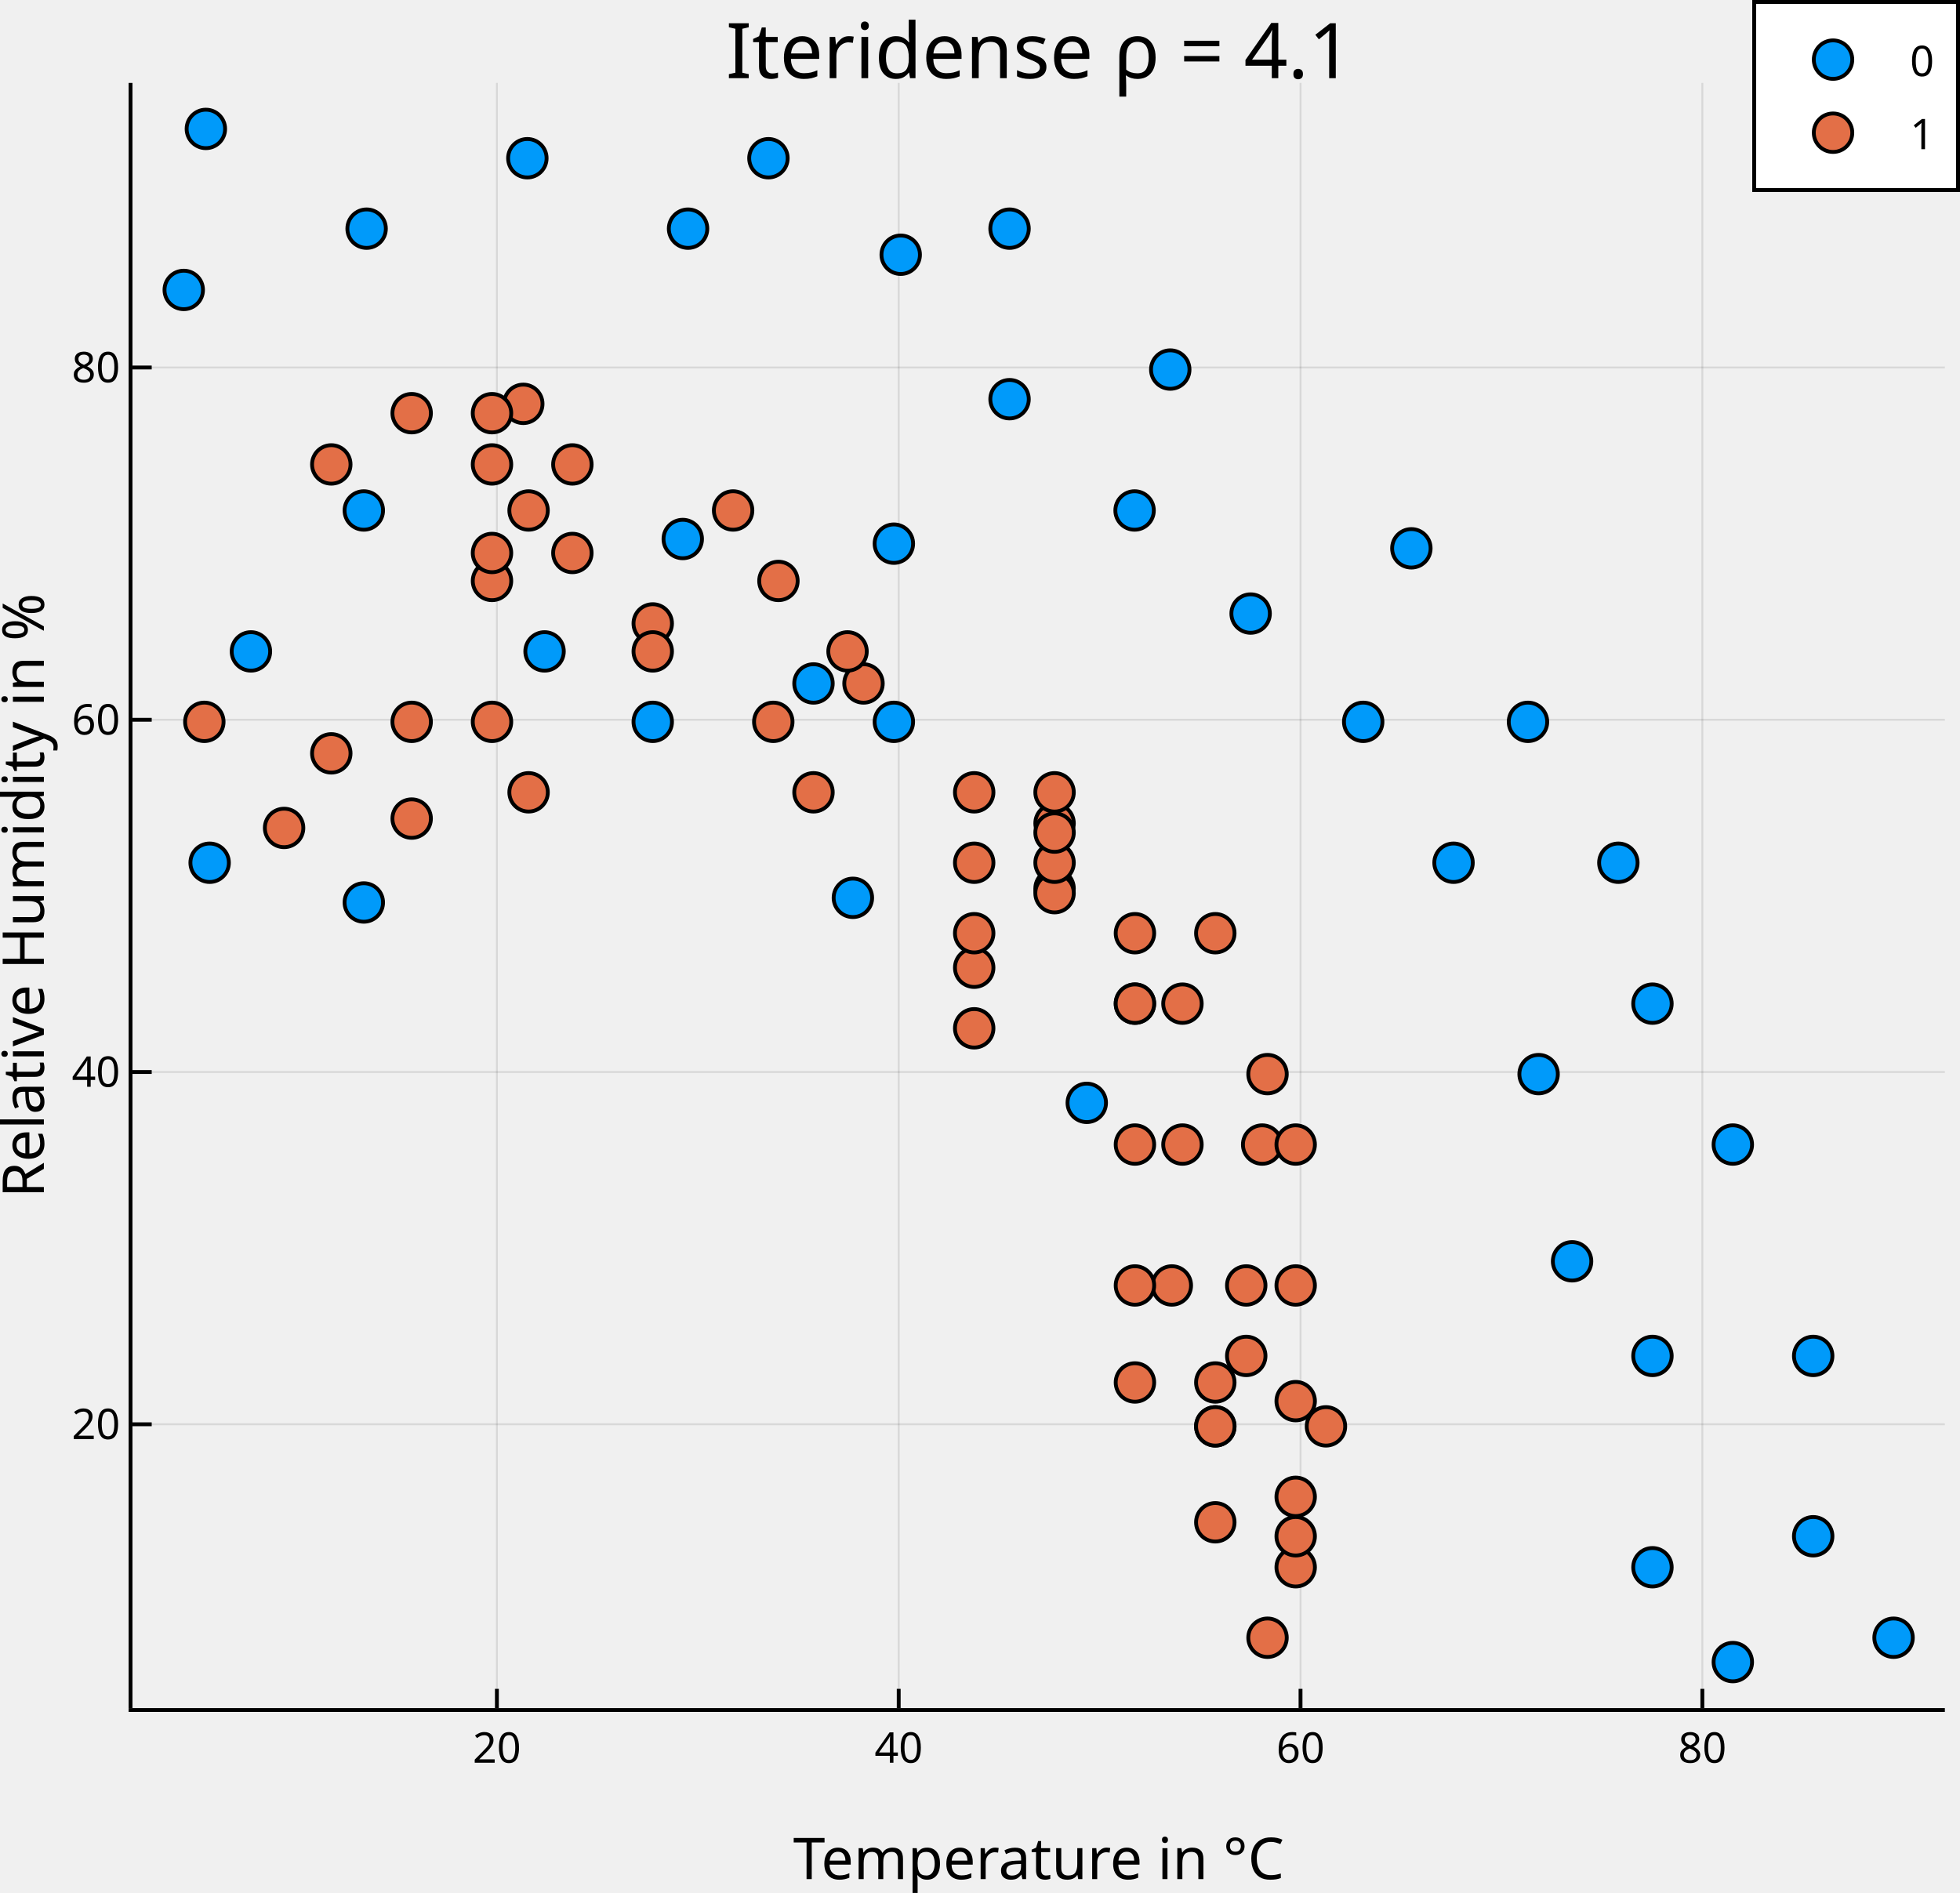
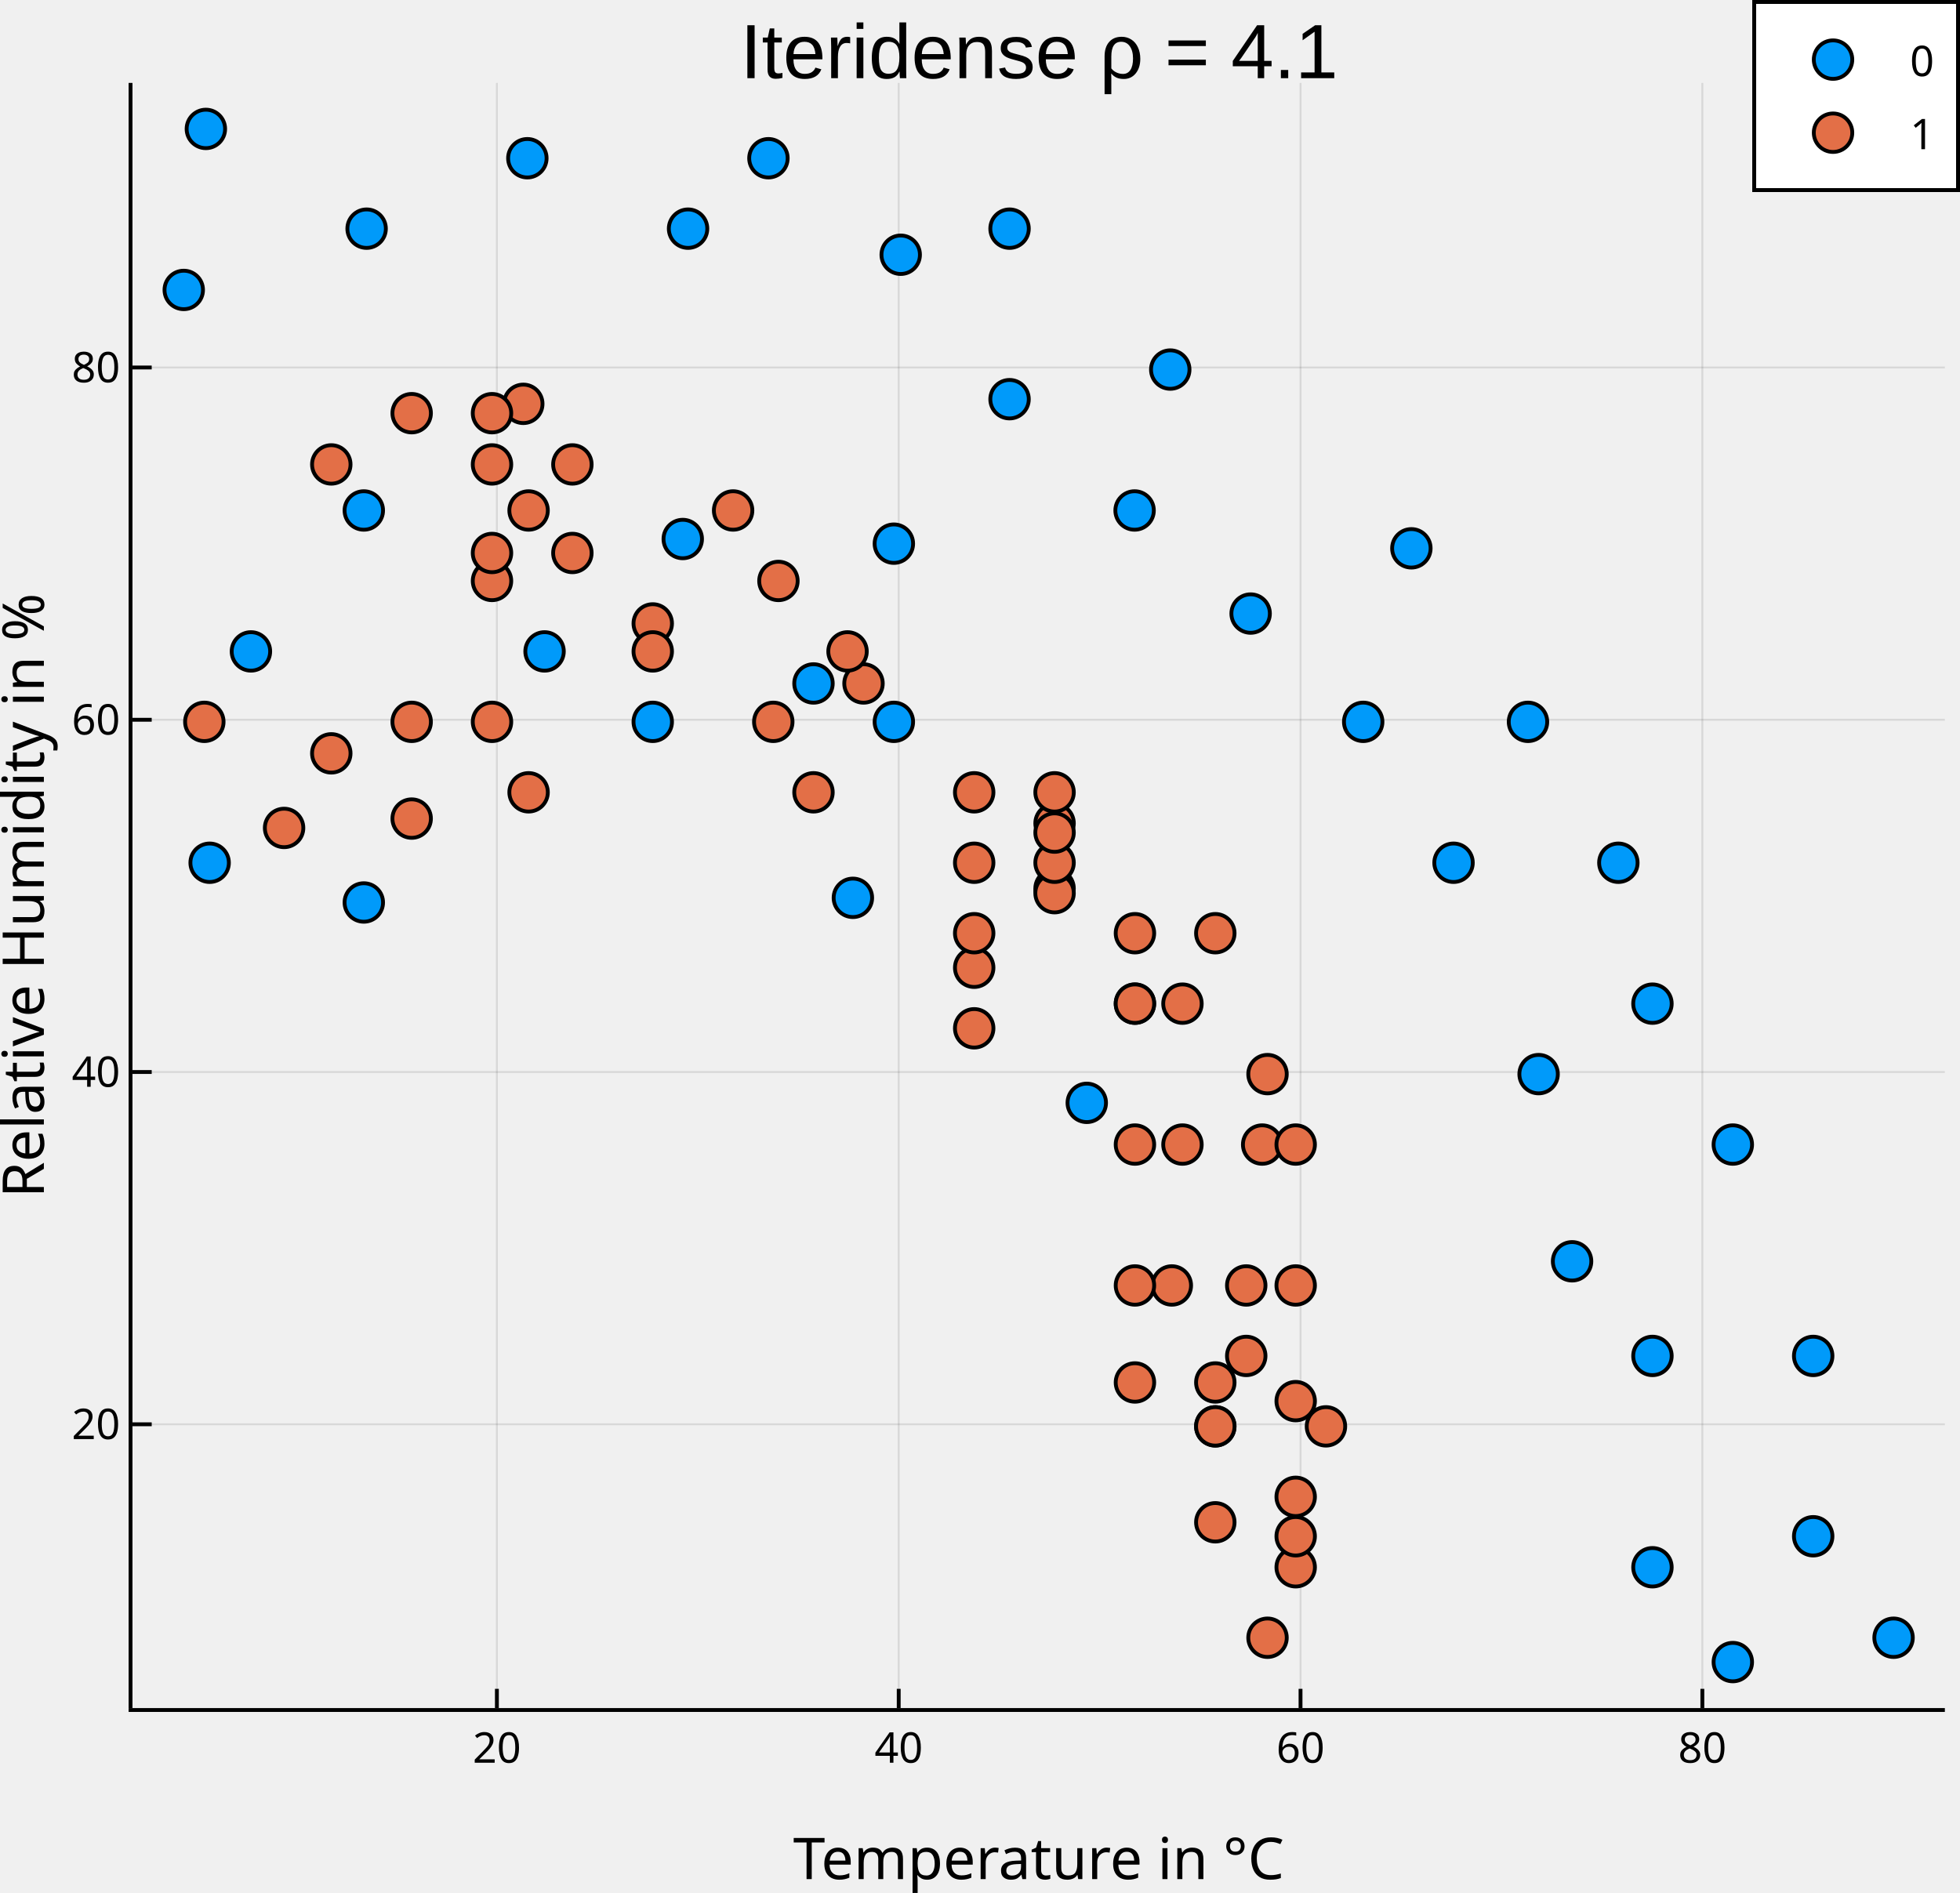
<svg xmlns="http://www.w3.org/2000/svg" class="main-svg" width="509.437" height="492.108" version="1.1" id="svg193">
  <defs id="defs-dcbcf0">
    <g class="clips" id="g5">
      <clipPath id="clipdcbcf0xyplot" class="plotclip">
        <rect width="471.07" height="422.489" id="rect2" x="0" y="0" />
      </clipPath>
      <clipPath class="axesclip" id="clipdcbcf0x">
        <rect x="36.993" y="0" width="471.07" height="512" id="rect3" />
      </clipPath>
      <clipPath class="axesclip" id="clipdcbcf0y">
        <rect x="0" y="41.555" width="512" height="422.489" id="rect4" />
      </clipPath>
      <clipPath class="axesclip" id="clipdcbcf0xy">
        <rect x="36.993" y="41.555" width="471.07" height="422.489" id="rect5" />
      </clipPath>
    </g>
    <g class="gradients" id="g6" />
    <g class="patterns" id="g7" />
  </defs>
  <g class="bglayer" id="g8" transform="translate(-2.563288,-20)" />
  <g class="layer-below" id="g11" transform="translate(-2.563288,-20)">
    <g class="imagelayer" id="g9" />
    <g class="shapelayer" id="g10" />
  </g>
  <g class="cartesianlayer" id="g158" transform="translate(-2.563288,-20)">
    <g class="subplot xy" id="g157">
      <g class="layer-subplot" id="g14">
        <g class="shapelayer" id="g12" />
        <g class="imagelayer" id="g13" />
      </g>
      <g class="gridlayer" id="g22">
        <g class="x" id="g17">
          <path class="xgrid crisp" transform="translate(131.7126)" d="M 0,41.555 V 464.043" style="stroke:#000000;stroke-width:0.5px;stroke-opacity:0.1" id="path14" />
          <path class="xgrid crisp" transform="translate(236.1526)" d="M 0,41.555 V 464.043" style="stroke:#000000;stroke-width:0.5px;stroke-opacity:0.1" id="path15" />
          <path class="xgrid crisp" transform="translate(340.5926)" d="M 0,41.555 V 464.043" style="stroke:#000000;stroke-width:0.5px;stroke-opacity:0.1" id="path16" />
          <path class="xgrid crisp" transform="translate(445.0326)" d="M 0,41.555 V 464.043" style="stroke:#000000;stroke-width:0.5px;stroke-opacity:0.1" id="path17" />
        </g>
        <g class="y" id="g21">
          <path class="ygrid crisp" transform="translate(0,390.2648)" d="M 36.993,0 H 508.063" style="stroke:#000000;stroke-width:0.5px;stroke-opacity:0.1" id="path18" />
          <path class="ygrid crisp" transform="translate(0,298.6848)" d="M 36.993,0 H 508.063" style="stroke:#000000;stroke-width:0.5px;stroke-opacity:0.1" id="path19" />
          <path class="ygrid crisp" transform="translate(0,207.1148)" d="M 36.993,0 H 508.063" style="stroke:#000000;stroke-width:0.5px;stroke-opacity:0.1" id="path20" />
          <path class="ygrid crisp" transform="translate(0,115.5348)" d="M 36.993,0 H 508.063" style="stroke:#000000;stroke-width:0.5px;stroke-opacity:0.1" id="path21" />
        </g>
      </g>
      <g class="zerolinelayer" id="g23" />
      <path class="xlines-below" id="path23" d="" />
      <path class="ylines-below" id="path24" d="" />
      <g class="overlines-below" id="g24" />
      <g class="xaxislayer-below" id="g25" />
      <g class="yaxislayer-below" id="g26" />
      <g class="overaxes-below" id="g27" />
      <g class="plot" transform="translate(36.99256,41.55478)" clip-path="url(#clipdcbcf0xyplot)" id="g138">
        <g class="scatterlayer mlayer" id="g137">
          <g class="trace scatter trace84e68e" style="opacity:1;stroke-miterlimit:2" id="g70">
            <g class="fills" id="g28" />
            <g class="errorbars" id="g29" />
            <g class="lines" id="g30" />
            <g class="points" id="g68">
              <path class="point" transform="translate(107.11,147.79)" d="M 5,0 A 5,5 0 1 1 0,-5 5,5 0 0 1 5,0 Z" style="opacity:1;fill:#009afa;fill-opacity:1;stroke:#000000;stroke-width:1px;stroke-opacity:1" id="path30" />
              <path class="point" transform="translate(135.23,166.1)" d="M 5,0 A 5,5 0 1 1 0,-5 5,5 0 0 1 5,0 Z" style="opacity:1;fill:#009afa;fill-opacity:1;stroke:#000000;stroke-width:1px;stroke-opacity:1" id="path31" />
              <path class="point" transform="translate(187.25,211.85)" d="M 5,0 A 5,5 0 1 1 0,-5 5,5 0 0 1 5,0 Z" style="opacity:1;fill:#009afa;fill-opacity:1;stroke:#000000;stroke-width:1px;stroke-opacity:1" id="path32" />
              <path class="point" transform="translate(248.04,265.15)" d="M 5,0 A 5,5 0 1 1 0,-5 5,5 0 0 1 5,0 Z" style="opacity:1;fill:#009afa;fill-opacity:1;stroke:#000000;stroke-width:1px;stroke-opacity:1" id="path33" />
              <path class="point" transform="translate(197.9,166.1)" d="M 5,0 A 5,5 0 1 1 0,-5 5,5 0 0 1 5,0 Z" style="opacity:1;fill:#009afa;fill-opacity:1;stroke:#000000;stroke-width:1px;stroke-opacity:1" id="path34" />
              <path class="point" transform="translate(197.9,119.78)" d="M 5,0 A 5,5 0 1 1 0,-5 5,5 0 0 1 5,0 Z" style="opacity:1;fill:#009afa;fill-opacity:1;stroke:#000000;stroke-width:1px;stroke-opacity:1" id="path35" />
              <path class="point" transform="translate(177.01,156.12)" d="M 5,0 A 5,5 0 1 1 0,-5 5,5 0 0 1 5,0 Z" style="opacity:1;fill:#009afa;fill-opacity:1;stroke:#000000;stroke-width:1px;stroke-opacity:1" id="path36" />
              <path class="point" transform="translate(143.03,118.57)" d="M 5,0 A 5,5 0 1 1 0,-5 5,5 0 0 1 5,0 Z" style="opacity:1;fill:#009afa;fill-opacity:1;stroke:#000000;stroke-width:1px;stroke-opacity:1" id="path37" />
              <path class="point" transform="translate(60.13,111.15)" d="M 5,0 A 5,5 0 1 1 0,-5 5,5 0 0 1 5,0 Z" style="opacity:1;fill:#009afa;fill-opacity:1;stroke:#000000;stroke-width:1px;stroke-opacity:1" id="path38" />
              <path class="point" transform="translate(30.79,147.79)" d="M 5,0 A 5,5 0 1 1 0,-5 5,5 0 0 1 5,0 Z" style="opacity:1;fill:#009afa;fill-opacity:1;stroke:#000000;stroke-width:1px;stroke-opacity:1" id="path39" />
              <path class="point" transform="translate(20.06,202.73)" d="M 5,0 A 5,5 0 1 1 0,-5 5,5 0 0 1 5,0 Z" style="opacity:1;fill:#009afa;fill-opacity:1;stroke:#000000;stroke-width:1px;stroke-opacity:1" id="path40" />
              <path class="point" transform="translate(60.13,213.06)" d="M 5,0 A 5,5 0 1 1 0,-5 5,5 0 0 1 5,0 Z" style="opacity:1;fill:#009afa;fill-opacity:1;stroke:#000000;stroke-width:1px;stroke-opacity:1" id="path41" />
              <path class="point" transform="translate(144.41,37.89)" d="M 5,0 A 5,5 0 1 1 0,-5 5,5 0 0 1 5,0 Z" style="opacity:1;fill:#009afa;fill-opacity:1;stroke:#000000;stroke-width:1px;stroke-opacity:1" id="path42" />
              <path class="point" transform="translate(199.68,44.67)" d="M 5,0 A 5,5 0 1 1 0,-5 5,5 0 0 1 5,0 Z" style="opacity:1;fill:#009afa;fill-opacity:1;stroke:#000000;stroke-width:1px;stroke-opacity:1" id="path43" />
              <path class="point" transform="translate(227.97,82.22)" d="M 5,0 A 5,5 0 1 1 0,-5 5,5 0 0 1 5,0 Z" style="opacity:1;fill:#009afa;fill-opacity:1;stroke:#000000;stroke-width:1px;stroke-opacity:1" id="path44" />
              <path class="point" transform="translate(260.47,111.15)" d="M 5,0 A 5,5 0 1 1 0,-5 5,5 0 0 1 5,0 Z" style="opacity:1;fill:#009afa;fill-opacity:1;stroke:#000000;stroke-width:1px;stroke-opacity:1" id="path45" />
              <path class="point" transform="translate(290.63,137.95)" d="M 5,0 A 5,5 0 1 1 0,-5 5,5 0 0 1 5,0 Z" style="opacity:1;fill:#009afa;fill-opacity:1;stroke:#000000;stroke-width:1px;stroke-opacity:1" id="path46" />
              <path class="point" transform="translate(319.89,166.1)" d="M 5,0 A 5,5 0 1 1 0,-5 5,5 0 0 1 5,0 Z" style="opacity:1;fill:#009afa;fill-opacity:1;stroke:#000000;stroke-width:1px;stroke-opacity:1" id="path47" />
              <path class="point" transform="translate(343.37,202.73)" d="M 5,0 A 5,5 0 1 1 0,-5 5,5 0 0 1 5,0 Z" style="opacity:1;fill:#009afa;fill-opacity:1;stroke:#000000;stroke-width:1px;stroke-opacity:1" id="path48" />
              <path class="point" transform="translate(365.48,257.68)" d="M 5,0 A 5,5 0 1 1 0,-5 5,5 0 0 1 5,0 Z" style="opacity:1;fill:#009afa;fill-opacity:1;stroke:#000000;stroke-width:1px;stroke-opacity:1" id="path49" />
              <path class="point" transform="translate(374.18,306.34)" d="M 5,0 A 5,5 0 1 1 0,-5 5,5 0 0 1 5,0 Z" style="opacity:1;fill:#009afa;fill-opacity:1;stroke:#000000;stroke-width:1px;stroke-opacity:1" id="path50" />
              <path class="point" transform="translate(395.07,330.94)" d="M 5,0 A 5,5 0 1 1 0,-5 5,5 0 0 1 5,0 Z" style="opacity:1;fill:#009afa;fill-opacity:1;stroke:#000000;stroke-width:1px;stroke-opacity:1" id="path51" />
              <path class="point" transform="translate(395.07,385.88)" d="M 5,0 A 5,5 0 1 1 0,-5 5,5 0 0 1 5,0 Z" style="opacity:1;fill:#009afa;fill-opacity:1;stroke:#000000;stroke-width:1px;stroke-opacity:1" id="path52" />
              <path class="point" transform="translate(415.96,410.53)" d="M 5,0 A 5,5 0 1 1 0,-5 5,5 0 0 1 5,0 Z" style="opacity:1;fill:#009afa;fill-opacity:1;stroke:#000000;stroke-width:1px;stroke-opacity:1" id="path53" />
              <path class="point" transform="translate(457.74,404.2)" d="M 5,0 A 5,5 0 1 1 0,-5 5,5 0 0 1 5,0 Z" style="opacity:1;fill:#009afa;fill-opacity:1;stroke:#000000;stroke-width:1px;stroke-opacity:1" id="path54" />
              <path class="point" transform="translate(436.85,377.82)" d="M 5,0 A 5,5 0 1 1 0,-5 5,5 0 0 1 5,0 Z" style="opacity:1;fill:#009afa;fill-opacity:1;stroke:#000000;stroke-width:1px;stroke-opacity:1" id="path55" />
              <path class="point" transform="translate(436.85,330.94)" d="M 5,0 A 5,5 0 1 1 0,-5 5,5 0 0 1 5,0 Z" style="opacity:1;fill:#009afa;fill-opacity:1;stroke:#000000;stroke-width:1px;stroke-opacity:1" id="path56" />
              <path class="point" transform="translate(415.96,275.99)" d="M 5,0 A 5,5 0 1 1 0,-5 5,5 0 0 1 5,0 Z" style="opacity:1;fill:#009afa;fill-opacity:1;stroke:#000000;stroke-width:1px;stroke-opacity:1" id="path57" />
              <path class="point" transform="translate(395.07,239.36)" d="M 5,0 A 5,5 0 1 1 0,-5 5,5 0 0 1 5,0 Z" style="opacity:1;fill:#009afa;fill-opacity:1;stroke:#000000;stroke-width:1px;stroke-opacity:1" id="path58" />
              <path class="point" transform="translate(386.21,202.73)" d="M 5,0 A 5,5 0 1 1 0,-5 5,5 0 0 1 5,0 Z" style="opacity:1;fill:#009afa;fill-opacity:1;stroke:#000000;stroke-width:1px;stroke-opacity:1" id="path59" />
              <path class="point" transform="translate(362.72,166.1)" d="M 5,0 A 5,5 0 1 1 0,-5 5,5 0 0 1 5,0 Z" style="opacity:1;fill:#009afa;fill-opacity:1;stroke:#000000;stroke-width:1px;stroke-opacity:1" id="path60" />
              <path class="point" transform="translate(332.41,120.99)" d="M 5,0 A 5,5 0 1 1 0,-5 5,5 0 0 1 5,0 Z" style="opacity:1;fill:#009afa;fill-opacity:1;stroke:#000000;stroke-width:1px;stroke-opacity:1" id="path61" />
              <path class="point" transform="translate(269.74,74.52)" d="M 5,0 A 5,5 0 1 1 0,-5 5,5 0 0 1 5,0 Z" style="opacity:1;fill:#009afa;fill-opacity:1;stroke:#000000;stroke-width:1px;stroke-opacity:1" id="path62" />
              <path class="point" transform="translate(227.97,37.89)" d="M 5,0 A 5,5 0 1 1 0,-5 5,5 0 0 1 5,0 Z" style="opacity:1;fill:#009afa;fill-opacity:1;stroke:#000000;stroke-width:1px;stroke-opacity:1" id="path63" />
              <path class="point" transform="translate(165.3,19.58)" d="M 5,0 A 5,5 0 1 1 0,-5 5,5 0 0 1 5,0 Z" style="opacity:1;fill:#009afa;fill-opacity:1;stroke:#000000;stroke-width:1px;stroke-opacity:1" id="path64" />
              <path class="point" transform="translate(102.64,19.58)" d="M 5,0 A 5,5 0 1 1 0,-5 5,5 0 0 1 5,0 Z" style="opacity:1;fill:#009afa;fill-opacity:1;stroke:#000000;stroke-width:1px;stroke-opacity:1" id="path65" />
              <path class="point" transform="translate(60.86,37.89)" d="M 5,0 A 5,5 0 1 1 0,-5 5,5 0 0 1 5,0 Z" style="opacity:1;fill:#009afa;fill-opacity:1;stroke:#000000;stroke-width:1px;stroke-opacity:1" id="path66" />
              <path class="point" transform="translate(13.33,53.82)" d="M 5,0 A 5,5 0 1 1 0,-5 5,5 0 0 1 5,0 Z" style="opacity:1;fill:#009afa;fill-opacity:1;stroke:#000000;stroke-width:1px;stroke-opacity:1" id="path67" />
              <path class="point" transform="translate(19.08,11.96)" d="M 5,0 A 5,5 0 1 1 0,-5 5,5 0 0 1 5,0 Z" style="opacity:1;fill:#009afa;fill-opacity:1;stroke:#000000;stroke-width:1px;stroke-opacity:1" id="path68" />
            </g>
            <g class="text" id="g69" />
          </g>
          <g class="trace scatter traced16b40" style="opacity:1;stroke-miterlimit:2" id="g136">
            <g class="fills" id="g71" />
            <g class="errorbars" id="g72" />
            <g class="lines" id="g73" />
            <g class="points" id="g134">
              <path class="point" transform="translate(93.45,129.47)" d="M 5,0 A 5,5 0 1 1 0,-5 5,5 0 0 1 5,0 Z" style="opacity:1;fill:#e36f47;fill-opacity:1;stroke:#000000;stroke-width:1px;stroke-opacity:1" id="path73" />
              <path class="point" transform="translate(135.23,140.52)" d="M 5,0 A 5,5 0 1 1 0,-5 5,5 0 0 1 5,0 Z" style="opacity:1;fill:#e36f47;fill-opacity:1;stroke:#000000;stroke-width:1px;stroke-opacity:1" id="path74" />
              <path class="point" transform="translate(114.34,122.2)" d="M 5,0 A 5,5 0 1 1 0,-5 5,5 0 0 1 5,0 Z" style="opacity:1;fill:#e36f47;fill-opacity:1;stroke:#000000;stroke-width:1px;stroke-opacity:1" id="path75" />
              <path class="point" transform="translate(93.45,122.2)" d="M 5,0 A 5,5 0 1 1 0,-5 5,5 0 0 1 5,0 Z" style="opacity:1;fill:#e36f47;fill-opacity:1;stroke:#000000;stroke-width:1px;stroke-opacity:1" id="path76" />
              <path class="point" transform="translate(135.23,147.79)" d="M 5,0 A 5,5 0 1 1 0,-5 5,5 0 0 1 5,0 Z" style="opacity:1;fill:#e36f47;fill-opacity:1;stroke:#000000;stroke-width:1px;stroke-opacity:1" id="path77" />
              <path class="point" transform="translate(166.56,166.1)" d="M 5,0 A 5,5 0 1 1 0,-5 5,5 0 0 1 5,0 Z" style="opacity:1;fill:#e36f47;fill-opacity:1;stroke:#000000;stroke-width:1px;stroke-opacity:1" id="path78" />
              <path class="point" transform="translate(177.01,184.42)" d="M 5,0 A 5,5 0 1 1 0,-5 5,5 0 0 1 5,0 Z" style="opacity:1;fill:#e36f47;fill-opacity:1;stroke:#000000;stroke-width:1px;stroke-opacity:1" id="path79" />
              <path class="point" transform="translate(218.78,245.77)" d="M 5,0 A 5,5 0 1 1 0,-5 5,5 0 0 1 5,0 Z" style="opacity:1;fill:#e36f47;fill-opacity:1;stroke:#000000;stroke-width:1px;stroke-opacity:1" id="path80" />
              <path class="point" transform="translate(260.56,337.84)" d="M 5,0 A 5,5 0 1 1 0,-5 5,5 0 0 1 5,0 Z" style="opacity:1;fill:#e36f47;fill-opacity:1;stroke:#000000;stroke-width:1px;stroke-opacity:1" id="path81" />
              <path class="point" transform="translate(281.45,374.19)" d="M 5,0 A 5,5 0 1 1 0,-5 5,5 0 0 1 5,0 Z" style="opacity:1;fill:#e36f47;fill-opacity:1;stroke:#000000;stroke-width:1px;stroke-opacity:1" id="path82" />
              <path class="point" transform="translate(295.02,404.2)" d="M 5,0 A 5,5 0 1 1 0,-5 5,5 0 0 1 5,0 Z" style="opacity:1;fill:#e36f47;fill-opacity:1;stroke:#000000;stroke-width:1px;stroke-opacity:1" id="path83" />
              <path class="point" transform="translate(302.34,385.88)" d="M 5,0 A 5,5 0 1 1 0,-5 5,5 0 0 1 5,0 Z" style="opacity:1;fill:#e36f47;fill-opacity:1;stroke:#000000;stroke-width:1px;stroke-opacity:1" id="path84" />
              <path class="point" transform="translate(302.34,377.82)" d="M 5,0 A 5,5 0 1 1 0,-5 5,5 0 0 1 5,0 Z" style="opacity:1;fill:#e36f47;fill-opacity:1;stroke:#000000;stroke-width:1px;stroke-opacity:1" id="path85" />
              <path class="point" transform="translate(302.34,367.57)" d="M 5,0 A 5,5 0 1 1 0,-5 5,5 0 0 1 5,0 Z" style="opacity:1;fill:#e36f47;fill-opacity:1;stroke:#000000;stroke-width:1px;stroke-opacity:1" id="path86" />
              <path class="point" transform="translate(281.45,349.25)" d="M 5,0 A 5,5 0 1 1 0,-5 5,5 0 0 1 5,0 Z" style="opacity:1;fill:#e36f47;fill-opacity:1;stroke:#000000;stroke-width:1px;stroke-opacity:1" id="path87" />
              <path class="point" transform="translate(281.45,349.25)" d="M 5,0 A 5,5 0 1 1 0,-5 5,5 0 0 1 5,0 Z" style="opacity:1;fill:#e36f47;fill-opacity:1;stroke:#000000;stroke-width:1px;stroke-opacity:1" id="path88" />
              <path class="point" transform="translate(281.45,337.84)" d="M 5,0 A 5,5 0 1 1 0,-5 5,5 0 0 1 5,0 Z" style="opacity:1;fill:#e36f47;fill-opacity:1;stroke:#000000;stroke-width:1px;stroke-opacity:1" id="path89" />
              <path class="point" transform="translate(289.49,330.94)" d="M 5,0 A 5,5 0 1 1 0,-5 5,5 0 0 1 5,0 Z" style="opacity:1;fill:#e36f47;fill-opacity:1;stroke:#000000;stroke-width:1px;stroke-opacity:1" id="path90" />
              <path class="point" transform="translate(302.34,312.62)" d="M 5,0 A 5,5 0 1 1 0,-5 5,5 0 0 1 5,0 Z" style="opacity:1;fill:#e36f47;fill-opacity:1;stroke:#000000;stroke-width:1px;stroke-opacity:1" id="path91" />
              <path class="point" transform="translate(302.34,342.69)" d="M 5,0 A 5,5 0 1 1 0,-5 5,5 0 0 1 5,0 Z" style="opacity:1;fill:#e36f47;fill-opacity:1;stroke:#000000;stroke-width:1px;stroke-opacity:1" id="path92" />
              <path class="point" transform="translate(310.21,349.25)" d="M 5,0 A 5,5 0 1 1 0,-5 5,5 0 0 1 5,0 Z" style="opacity:1;fill:#e36f47;fill-opacity:1;stroke:#000000;stroke-width:1px;stroke-opacity:1" id="path93" />
              <path class="point" transform="translate(289.49,312.62)" d="M 5,0 A 5,5 0 1 1 0,-5 5,5 0 0 1 5,0 Z" style="opacity:1;fill:#e36f47;fill-opacity:1;stroke:#000000;stroke-width:1px;stroke-opacity:1" id="path94" />
              <path class="point" transform="translate(270.15,312.62)" d="M 5,0 A 5,5 0 1 1 0,-5 5,5 0 0 1 5,0 Z" style="opacity:1;fill:#e36f47;fill-opacity:1;stroke:#000000;stroke-width:1px;stroke-opacity:1" id="path95" />
              <path class="point" transform="translate(260.56,312.62)" d="M 5,0 A 5,5 0 1 1 0,-5 5,5 0 0 1 5,0 Z" style="opacity:1;fill:#e36f47;fill-opacity:1;stroke:#000000;stroke-width:1px;stroke-opacity:1" id="path96" />
              <path class="point" transform="translate(260.56,275.99)" d="M 5,0 A 5,5 0 1 1 0,-5 5,5 0 0 1 5,0 Z" style="opacity:1;fill:#e36f47;fill-opacity:1;stroke:#000000;stroke-width:1px;stroke-opacity:1" id="path97" />
              <path class="point" transform="translate(272.91,275.99)" d="M 5,0 A 5,5 0 1 1 0,-5 5,5 0 0 1 5,0 Z" style="opacity:1;fill:#e36f47;fill-opacity:1;stroke:#000000;stroke-width:1px;stroke-opacity:1" id="path98" />
              <path class="point" transform="translate(293.63,275.99)" d="M 5,0 A 5,5 0 1 1 0,-5 5,5 0 0 1 5,0 Z" style="opacity:1;fill:#e36f47;fill-opacity:1;stroke:#000000;stroke-width:1px;stroke-opacity:1" id="path99" />
              <path class="point" transform="translate(302.34,275.99)" d="M 5,0 A 5,5 0 1 1 0,-5 5,5 0 0 1 5,0 Z" style="opacity:1;fill:#e36f47;fill-opacity:1;stroke:#000000;stroke-width:1px;stroke-opacity:1" id="path100" />
              <path class="point" transform="translate(295.02,257.68)" d="M 5,0 A 5,5 0 1 1 0,-5 5,5 0 0 1 5,0 Z" style="opacity:1;fill:#e36f47;fill-opacity:1;stroke:#000000;stroke-width:1px;stroke-opacity:1" id="path101" />
              <path class="point" transform="translate(272.91,239.36)" d="M 5,0 A 5,5 0 1 1 0,-5 5,5 0 0 1 5,0 Z" style="opacity:1;fill:#e36f47;fill-opacity:1;stroke:#000000;stroke-width:1px;stroke-opacity:1" id="path102" />
              <path class="point" transform="translate(260.56,239.36)" d="M 5,0 A 5,5 0 1 1 0,-5 5,5 0 0 1 5,0 Z" style="opacity:1;fill:#e36f47;fill-opacity:1;stroke:#000000;stroke-width:1px;stroke-opacity:1" id="path103" />
              <path class="point" transform="translate(260.56,239.36)" d="M 5,0 A 5,5 0 1 1 0,-5 5,5 0 0 1 5,0 Z" style="opacity:1;fill:#e36f47;fill-opacity:1;stroke:#000000;stroke-width:1px;stroke-opacity:1" id="path104" />
              <path class="point" transform="translate(218.78,230.02)" d="M 5,0 A 5,5 0 1 1 0,-5 5,5 0 0 1 5,0 Z" style="opacity:1;fill:#e36f47;fill-opacity:1;stroke:#000000;stroke-width:1px;stroke-opacity:1" id="path105" />
              <path class="point" transform="translate(218.78,221.05)" d="M 5,0 A 5,5 0 1 1 0,-5 5,5 0 0 1 5,0 Z" style="opacity:1;fill:#e36f47;fill-opacity:1;stroke:#000000;stroke-width:1px;stroke-opacity:1" id="path106" />
              <path class="point" transform="translate(218.78,202.73)" d="M 5,0 A 5,5 0 1 1 0,-5 5,5 0 0 1 5,0 Z" style="opacity:1;fill:#e36f47;fill-opacity:1;stroke:#000000;stroke-width:1px;stroke-opacity:1" id="path107" />
              <path class="point" transform="translate(239.67,209.43)" d="M 5,0 A 5,5 0 1 1 0,-5 5,5 0 0 1 5,0 Z" style="opacity:1;fill:#e36f47;fill-opacity:1;stroke:#000000;stroke-width:1px;stroke-opacity:1" id="path108" />
              <path class="point" transform="translate(239.67,210.64)" d="M 5,0 A 5,5 0 1 1 0,-5 5,5 0 0 1 5,0 Z" style="opacity:1;fill:#e36f47;fill-opacity:1;stroke:#000000;stroke-width:1px;stroke-opacity:1" id="path109" />
              <path class="point" transform="translate(239.67,202.73)" d="M 5,0 A 5,5 0 1 1 0,-5 5,5 0 0 1 5,0 Z" style="opacity:1;fill:#e36f47;fill-opacity:1;stroke:#000000;stroke-width:1px;stroke-opacity:1" id="path110" />
              <path class="point" transform="translate(190.01,156.12)" d="M 5,0 A 5,5 0 1 1 0,-5 5,5 0 0 1 5,0 Z" style="opacity:1;fill:#e36f47;fill-opacity:1;stroke:#000000;stroke-width:1px;stroke-opacity:1" id="path111" />
              <path class="point" transform="translate(185.86,147.79)" d="M 5,0 A 5,5 0 1 1 0,-5 5,5 0 0 1 5,0 Z" style="opacity:1;fill:#e36f47;fill-opacity:1;stroke:#000000;stroke-width:1px;stroke-opacity:1" id="path112" />
              <path class="point" transform="translate(156.12,111.15)" d="M 5,0 A 5,5 0 1 1 0,-5 5,5 0 0 1 5,0 Z" style="opacity:1;fill:#e36f47;fill-opacity:1;stroke:#000000;stroke-width:1px;stroke-opacity:1" id="path113" />
              <path class="point" transform="translate(167.9,129.47)" d="M 5,0 A 5,5 0 1 1 0,-5 5,5 0 0 1 5,0 Z" style="opacity:1;fill:#e36f47;fill-opacity:1;stroke:#000000;stroke-width:1px;stroke-opacity:1" id="path114" />
              <path class="point" transform="translate(218.78,184.42)" d="M 5,0 A 5,5 0 1 1 0,-5 5,5 0 0 1 5,0 Z" style="opacity:1;fill:#e36f47;fill-opacity:1;stroke:#000000;stroke-width:1px;stroke-opacity:1" id="path115" />
              <path class="point" transform="translate(239.67,192.47)" d="M 5,0 A 5,5 0 1 1 0,-5 5,5 0 0 1 5,0 Z" style="opacity:1;fill:#e36f47;fill-opacity:1;stroke:#000000;stroke-width:1px;stroke-opacity:1" id="path116" />
              <path class="point" transform="translate(239.67,194.89)" d="M 5,0 A 5,5 0 1 1 0,-5 5,5 0 0 1 5,0 Z" style="opacity:1;fill:#e36f47;fill-opacity:1;stroke:#000000;stroke-width:1px;stroke-opacity:1" id="path117" />
              <path class="point" transform="translate(260.56,221.05)" d="M 5,0 A 5,5 0 1 1 0,-5 5,5 0 0 1 5,0 Z" style="opacity:1;fill:#e36f47;fill-opacity:1;stroke:#000000;stroke-width:1px;stroke-opacity:1" id="path118" />
              <path class="point" transform="translate(281.45,221.05)" d="M 5,0 A 5,5 0 1 1 0,-5 5,5 0 0 1 5,0 Z" style="opacity:1;fill:#e36f47;fill-opacity:1;stroke:#000000;stroke-width:1px;stroke-opacity:1" id="path119" />
              <path class="point" transform="translate(239.67,184.42)" d="M 5,0 A 5,5 0 1 1 0,-5 5,5 0 0 1 5,0 Z" style="opacity:1;fill:#e36f47;fill-opacity:1;stroke:#000000;stroke-width:1px;stroke-opacity:1" id="path120" />
              <path class="point" transform="translate(114.34,99.18)" d="M 5,0 A 5,5 0 1 1 0,-5 5,5 0 0 1 5,0 Z" style="opacity:1;fill:#e36f47;fill-opacity:1;stroke:#000000;stroke-width:1px;stroke-opacity:1" id="path121" />
              <path class="point" transform="translate(101.58,83.43)" d="M 5,0 A 5,5 0 1 1 0,-5 5,5 0 0 1 5,0 Z" style="opacity:1;fill:#e36f47;fill-opacity:1;stroke:#000000;stroke-width:1px;stroke-opacity:1" id="path122" />
              <path class="point" transform="translate(93.45,85.86)" d="M 5,0 A 5,5 0 1 1 0,-5 5,5 0 0 1 5,0 Z" style="opacity:1;fill:#e36f47;fill-opacity:1;stroke:#000000;stroke-width:1px;stroke-opacity:1" id="path123" />
              <path class="point" transform="translate(51.68,99.18)" d="M 5,0 A 5,5 0 1 1 0,-5 5,5 0 0 1 5,0 Z" style="opacity:1;fill:#e36f47;fill-opacity:1;stroke:#000000;stroke-width:1px;stroke-opacity:1" id="path124" />
              <path class="point" transform="translate(72.57,85.86)" d="M 5,0 A 5,5 0 1 1 0,-5 5,5 0 0 1 5,0 Z" style="opacity:1;fill:#e36f47;fill-opacity:1;stroke:#000000;stroke-width:1px;stroke-opacity:1" id="path125" />
              <path class="point" transform="translate(93.45,99.18)" d="M 5,0 A 5,5 0 1 1 0,-5 5,5 0 0 1 5,0 Z" style="opacity:1;fill:#e36f47;fill-opacity:1;stroke:#000000;stroke-width:1px;stroke-opacity:1" id="path126" />
              <path class="point" transform="translate(102.96,111.15)" d="M 5,0 A 5,5 0 1 1 0,-5 5,5 0 0 1 5,0 Z" style="opacity:1;fill:#e36f47;fill-opacity:1;stroke:#000000;stroke-width:1px;stroke-opacity:1" id="path127" />
              <path class="point" transform="translate(72.57,166.1)" d="M 5,0 A 5,5 0 1 1 0,-5 5,5 0 0 1 5,0 Z" style="opacity:1;fill:#e36f47;fill-opacity:1;stroke:#000000;stroke-width:1px;stroke-opacity:1" id="path128" />
              <path class="point" transform="translate(72.57,191.25)" d="M 5,0 A 5,5 0 1 1 0,-5 5,5 0 0 1 5,0 Z" style="opacity:1;fill:#e36f47;fill-opacity:1;stroke:#000000;stroke-width:1px;stroke-opacity:1" id="path129" />
              <path class="point" transform="translate(102.96,184.42)" d="M 5,0 A 5,5 0 1 1 0,-5 5,5 0 0 1 5,0 Z" style="opacity:1;fill:#e36f47;fill-opacity:1;stroke:#000000;stroke-width:1px;stroke-opacity:1" id="path130" />
              <path class="point" transform="translate(93.45,166.1)" d="M 5,0 A 5,5 0 1 1 0,-5 5,5 0 0 1 5,0 Z" style="opacity:1;fill:#e36f47;fill-opacity:1;stroke:#000000;stroke-width:1px;stroke-opacity:1" id="path131" />
              <path class="point" transform="translate(51.68,174.29)" d="M 5,0 A 5,5 0 1 1 0,-5 5,5 0 0 1 5,0 Z" style="opacity:1;fill:#e36f47;fill-opacity:1;stroke:#000000;stroke-width:1px;stroke-opacity:1" id="path132" />
              <path class="point" transform="translate(39.41,193.68)" d="M 5,0 A 5,5 0 1 1 0,-5 5,5 0 0 1 5,0 Z" style="opacity:1;fill:#e36f47;fill-opacity:1;stroke:#000000;stroke-width:1px;stroke-opacity:1" id="path133" />
              <path class="point" transform="translate(18.68,166.1)" d="M 5,0 A 5,5 0 1 1 0,-5 5,5 0 0 1 5,0 Z" style="opacity:1;fill:#e36f47;fill-opacity:1;stroke:#000000;stroke-width:1px;stroke-opacity:1" id="path134" />
            </g>
            <g class="text" id="g135" />
          </g>
        </g>
      </g>
      <g class="overplot" id="g139" />
      <path class="xlines-above crisp" d="M 35.993,464.543 H 508.063" style="fill:none;stroke:#000000;stroke-width:1px;stroke-opacity:1" id="path139" />
      <path class="ylines-above crisp" d="M 36.493,41.555 V 464.043" style="fill:none;stroke:#000000;stroke-width:1px;stroke-opacity:1" id="path140" />
      <g class="overlines-above" id="g140" />
      <g class="xaxislayer-above" id="g148">
        <path class="xtick ticks crisp" d="m 0,464.043 v -5" transform="translate(131.7126)" style="stroke:#000000;stroke-width:1px;stroke-opacity:1" id="path141" />
        <path class="xtick ticks crisp" d="m 0,464.043 v -5" transform="translate(236.1526)" style="stroke:#000000;stroke-width:1px;stroke-opacity:1" id="path142" />
        <path class="xtick ticks crisp" d="m 0,464.043 v -5" transform="translate(340.5926)" style="stroke:#000000;stroke-width:1px;stroke-opacity:1" id="path143" />
        <path class="xtick ticks crisp" d="m 0,464.043 v -5" transform="translate(445.0326)" style="stroke:#000000;stroke-width:1px;stroke-opacity:1" id="path144" />
        <g class="xtick" id="g144">
          <text text-anchor="middle" x="0" y="478.243" transform="translate(131.7126)" style="font-size:11px;font-family:sans-serif;white-space:pre;opacity:1;fill:#000000;fill-opacity:1" id="text144">20</text>
        </g>
        <g class="xtick" id="g145">
          <text text-anchor="middle" x="0" y="478.243" style="font-size:11px;font-family:sans-serif;white-space:pre;opacity:1;fill:#000000;fill-opacity:1" transform="translate(236.1526)" id="text145">40</text>
        </g>
        <g class="xtick" id="g146">
          <text text-anchor="middle" x="0" y="478.243" style="font-size:11px;font-family:sans-serif;white-space:pre;opacity:1;fill:#000000;fill-opacity:1" transform="translate(340.5926)" id="text146">60</text>
        </g>
        <g class="xtick" id="g147">
          <text text-anchor="middle" x="0" y="478.243" style="font-size:11px;font-family:sans-serif;white-space:pre;opacity:1;fill:#000000;fill-opacity:1" transform="translate(445.0326)" id="text147">80</text>
        </g>
      </g>
      <g class="yaxislayer-above" id="g155">
        <path class="ytick ticks crisp" d="m 36.993,0 h 5" transform="translate(0,390.2648)" style="stroke:#000000;stroke-width:1px;stroke-opacity:1" id="path148" />
        <path class="ytick ticks crisp" d="m 36.993,0 h 5" transform="translate(0,298.6848)" style="stroke:#000000;stroke-width:1px;stroke-opacity:1" id="path149" />
        <path class="ytick ticks crisp" d="m 36.993,0 h 5" transform="translate(0,207.1148)" style="stroke:#000000;stroke-width:1px;stroke-opacity:1" id="path150" />
        <path class="ytick ticks crisp" d="m 36.993,0 h 5" transform="translate(0,115.5348)" style="stroke:#000000;stroke-width:1px;stroke-opacity:1" id="path151" />
        <g class="ytick" id="g151">
          <text text-anchor="end" x="33.793" y="3.85" transform="translate(0,390.2648)" style="font-size:11px;font-family:sans-serif;white-space:pre;opacity:1;fill:#000000;fill-opacity:1" id="text151">20</text>
        </g>
        <g class="ytick" id="g152">
          <text text-anchor="end" x="33.793" y="3.85" style="font-size:11px;font-family:sans-serif;white-space:pre;opacity:1;fill:#000000;fill-opacity:1" transform="translate(0,298.6848)" id="text152">40</text>
        </g>
        <g class="ytick" id="g153">
          <text text-anchor="end" x="33.793" y="3.85" style="font-size:11px;font-family:sans-serif;white-space:pre;opacity:1;fill:#000000;fill-opacity:1" transform="translate(0,207.1148)" id="text153">60</text>
        </g>
        <g class="ytick" id="g154">
          <text text-anchor="end" x="33.793" y="3.85" style="font-size:11px;font-family:sans-serif;white-space:pre;opacity:1;fill:#000000;fill-opacity:1" transform="translate(0,115.5348)" id="text154">80</text>
        </g>
      </g>
      <g class="overaxes-above" id="g156" />
    </g>
  </g>
  <g class="polarlayer" id="g159" transform="translate(-2.563288,-20)" />
  <g class="ternarylayer" id="g160" transform="translate(-2.563288,-20)" />
  <g class="geolayer" id="g161" transform="translate(-2.563288,-20)" />
  <g class="funnelarealayer" id="g162" transform="translate(-2.563288,-20)" />
  <g class="pielayer" id="g163" transform="translate(-2.563288,-20)" />
  <g class="iciclelayer" id="g164" transform="translate(-2.563288,-20)" />
  <g class="treemaplayer" id="g165" transform="translate(-2.563288,-20)" />
  <g class="sunburstlayer" id="g166" transform="translate(-2.563288,-20)" />
  <g class="glimages" id="g167" transform="translate(-2.563288,-20)" />
  <defs id="topdefs-dcbcf0">
    <g class="clips" id="g168" />
    <clipPath id="legenddcbcf0">
      <rect width="52" height="48" x="1" y="1" id="rect168" />
    </clipPath>
  </defs>
  <g class="layer-above" id="g171" transform="translate(-2.563288,-20)">
    <g class="imagelayer" id="g169" />
    <g class="shapelayer" id="g170" />
  </g>
  <g class="infolayer" id="g193" transform="translate(-2.563288,-20)">
    <g class="legend" pointer-events="all" transform="translate(458,20)" id="g186">
      <rect class="bg" shape-rendering="crispEdges" width="53" height="49" x="0.5" y="0.5" style="fill:#ffffff;fill-opacity:1;stroke:#000000;stroke-width:1px;stroke-opacity:1" id="rect171" />
      <g class="scrollbox" clip-path="url(#legenddcbcf0)" id="g185">
        <g class="groups" id="g184">
          <g class="traces" transform="translate(1,15.5)" style="opacity:1" id="g177">
            <text class="legendtext" text-anchor="start" x="40" y="4.29" style="font-size:11px;font-family:sans-serif;white-space:pre;fill:#000000;fill-opacity:1" id="text171">0</text>
            <g class="layers" style="opacity:1" id="g176">
              <g class="legendfill" id="g172" />
              <g class="legendlines" id="g173" />
              <g class="legendsymbols" id="g175">
                <g class="legendpoints" id="g174">
                  <path class="scatterpts" transform="translate(20)" d="M 5,0 A 5,5 0 1 1 0,-5 5,5 0 0 1 5,0 Z" style="opacity:1;fill:#009afa;fill-opacity:1;stroke:#000000;stroke-width:1px;stroke-opacity:1" id="path173" />
                </g>
              </g>
            </g>
            <rect class="legendtoggle" x="0" y="-9.5" width="46.123" height="19" style="fill:#000000;fill-opacity:0" id="rect176" />
          </g>
          <g class="traces" transform="translate(1,34.5)" style="opacity:1" id="g183">
            <text class="legendtext" text-anchor="start" x="40" y="4.29" style="font-size:11px;font-family:sans-serif;white-space:pre;fill:#000000;fill-opacity:1" id="text177">1</text>
            <g class="layers" style="opacity:1" id="g182">
              <g class="legendfill" id="g178" />
              <g class="legendlines" id="g179" />
              <g class="legendsymbols" id="g181">
                <g class="legendpoints" id="g180">
                  <path class="scatterpts" transform="translate(20)" d="M 5,0 A 5,5 0 1 1 0,-5 5,5 0 0 1 5,0 Z" style="opacity:1;fill:#e36f47;fill-opacity:1;stroke:#000000;stroke-width:1px;stroke-opacity:1" id="path179" />
                </g>
              </g>
            </g>
            <rect class="legendtoggle" x="0" y="-9.5" width="46.123" height="19" style="fill:#000000;fill-opacity:0" id="rect182" />
          </g>
        </g>
      </g>
      <rect class="scrollbar" rx="20" ry="3" width="0" height="0" x="0" y="0" style="fill:#808ba4;fill-opacity:1" id="rect185" />
    </g>
    <g class="g-gtitle" id="g187" />
    <g class="g-xtitle" transform="translate(0,-10.53497)" id="g188">
      <text class="xtitle" x="272.528" y="519.043" text-anchor="middle" style="font-weight:normal;font-size:15px;font-family:sans-serif;white-space:pre;opacity:1;fill:#000000" id="text187">Temperature in °C</text>
    </g>
    <g class="g-ytitle" transform="translate(16.9707)" id="g189">
      <text class="ytitle" transform="rotate(-90,-3.007437,252.799)" x="-3.007" y="252.799" text-anchor="middle" style="font-weight:normal;font-size:15px;font-family:sans-serif;white-space:pre;opacity:1;fill:#000000" id="text188">Relative Humidity in %</text>
    </g>
    <g class="annotation" data-index="0" style="opacity:1" id="g192">
      <g class="annotation-text-g" id="g191">
        <g class="cursor-pointer" transform="translate(193,20)" id="g190">
          <rect class="bg" x="0.5" y="0.5" width="158" height="26" style="fill:#000000;fill-opacity:0;stroke:#000000;stroke-width:1px;stroke-opacity:0" id="rect189" />
-           <text class="annotation-text" text-anchor="middle" x="79.659" y="20.327" style="font-size:20px;font-family:sans-serif;white-space:pre;fill:#000000;fill-opacity:1" id="text189">Iteridense ρ = 4.1</text>
+           <text class="annotation-text" text-anchor="middle" x="79.659" y="20.327" style="font-size:20px;font-family:sans-serif;white-space:pre;fill:#000000;fill-opacity:1" id="text189">
+             <tspan style="font-style:normal;font-variant:normal;font-weight:normal;font-stretch:normal;font-family:Arial;-inkscape-font-specification:Arial" id="tspan1">Iteridense ρ = 4.1</tspan>
+           </text>
        </g>
      </g>
    </g>
  </g>
</svg>
